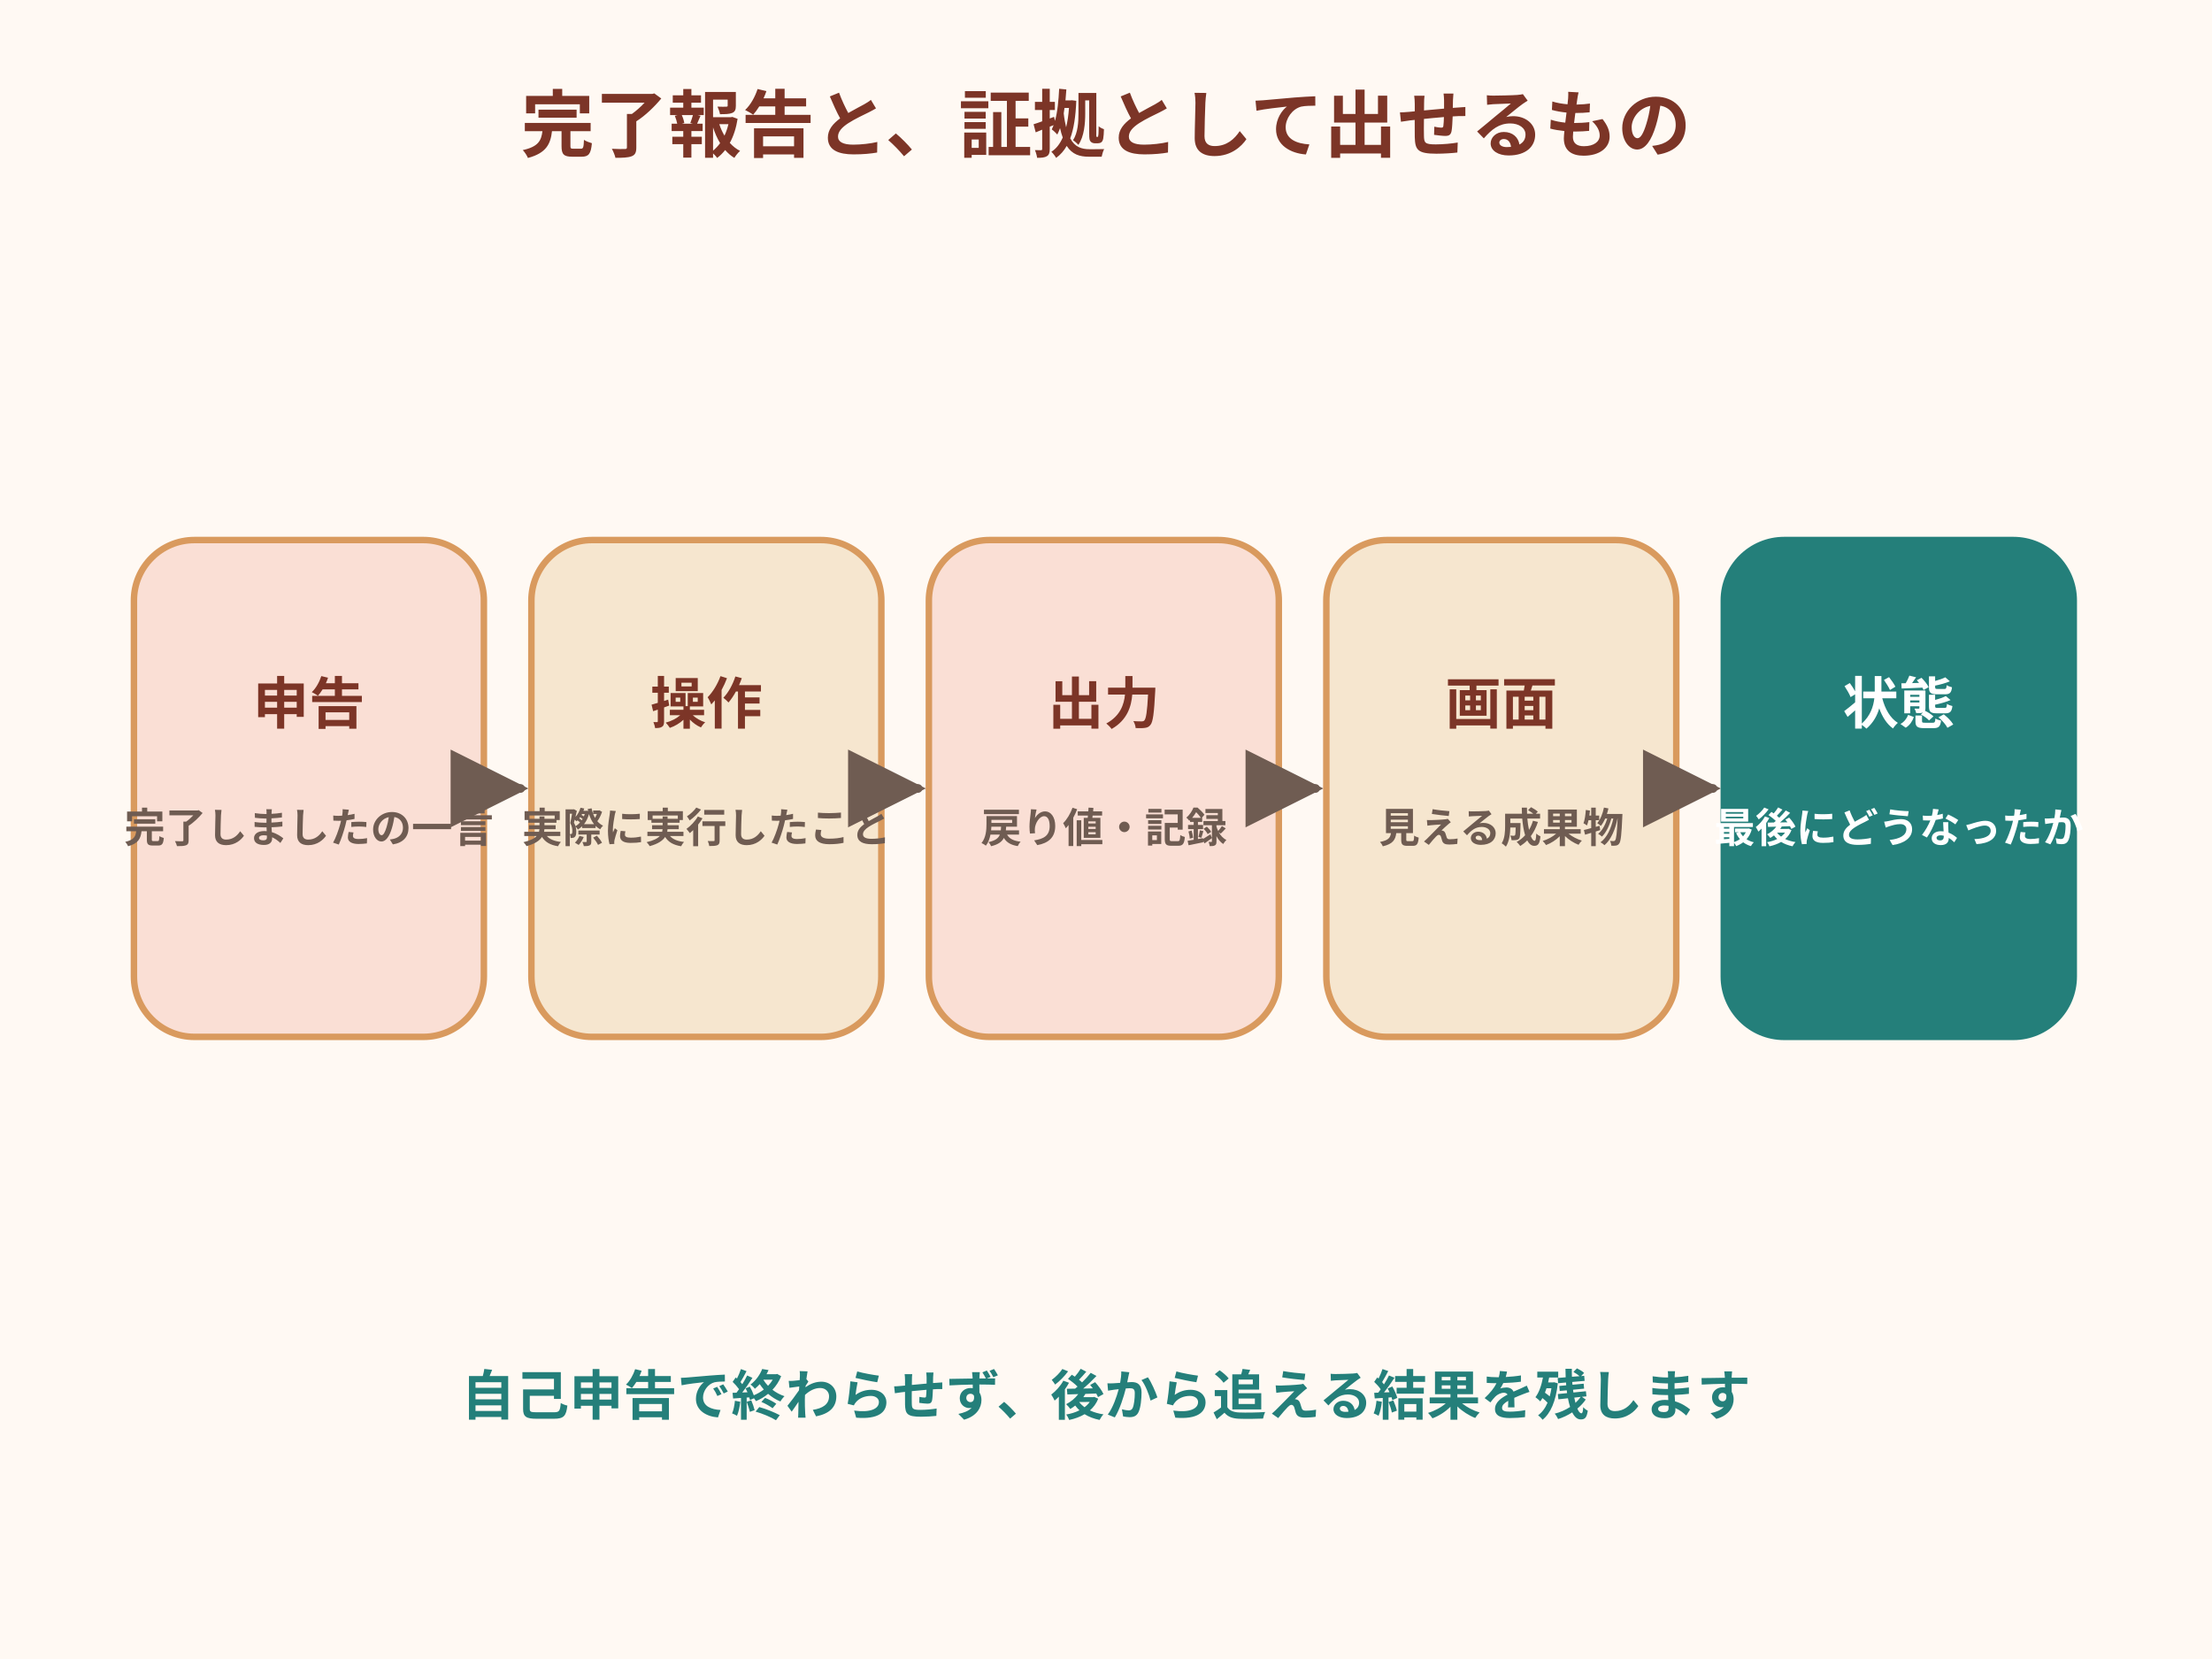
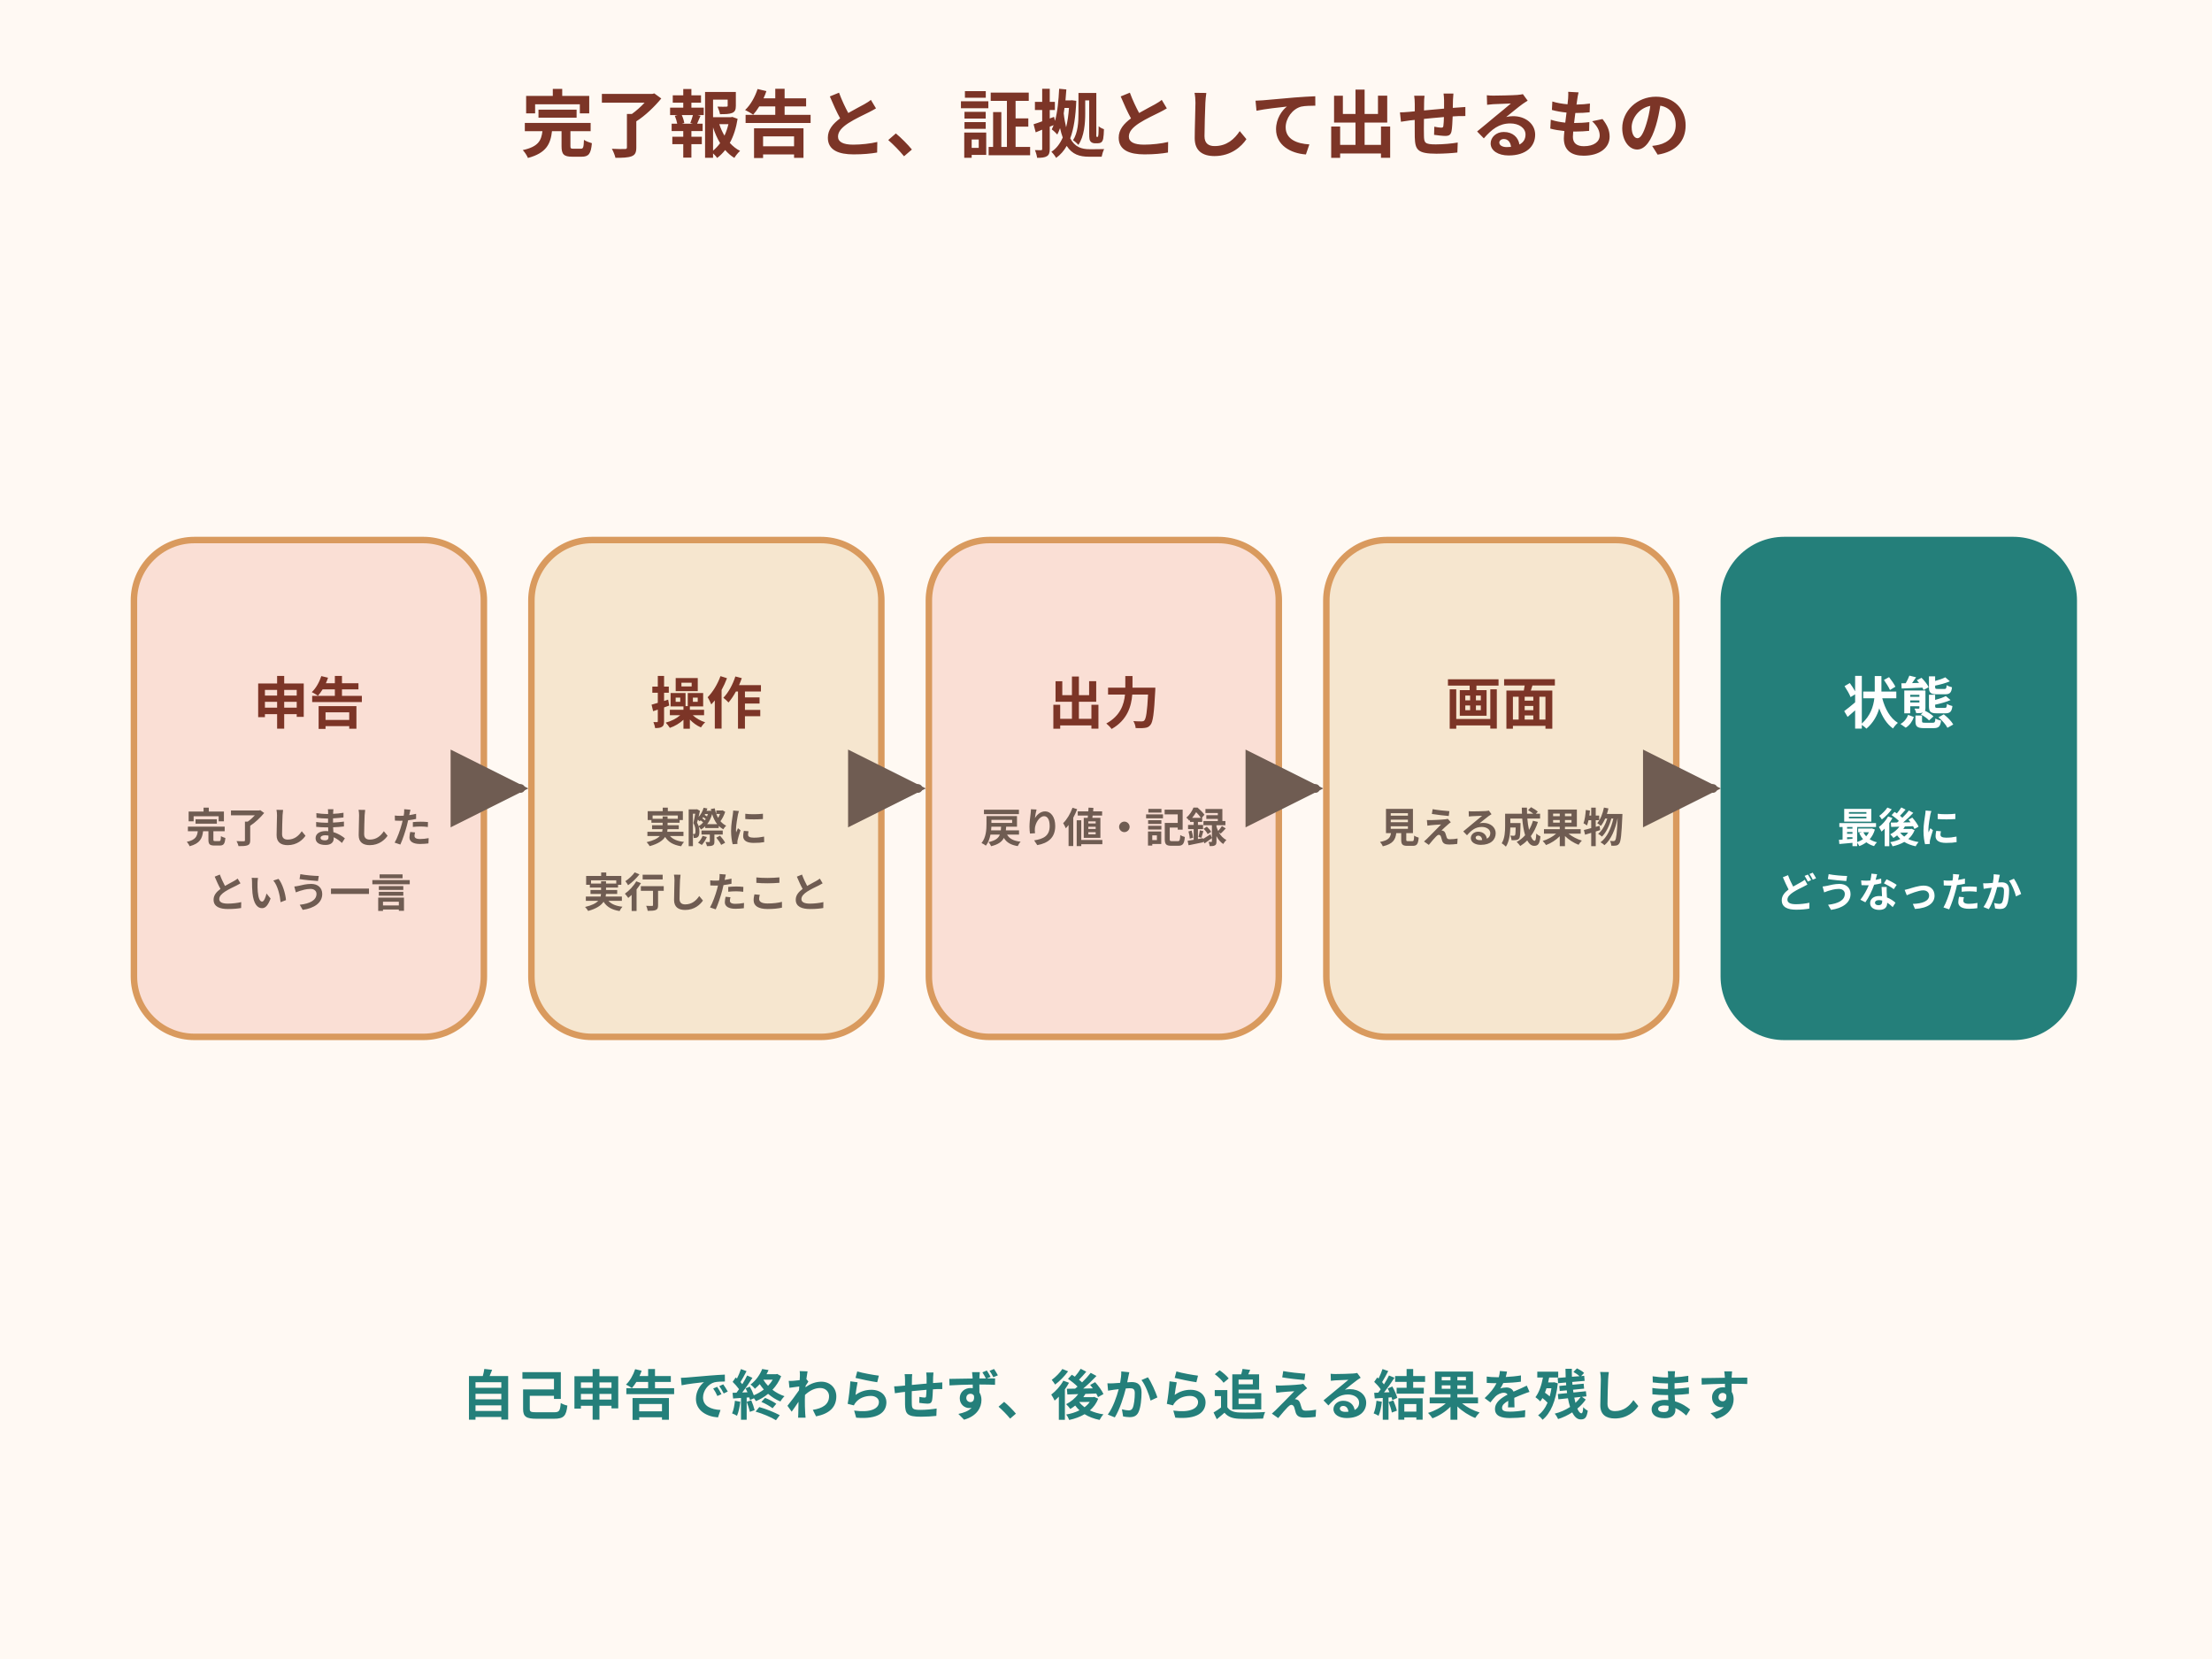
<svg xmlns="http://www.w3.org/2000/svg" width="1024" height="768" viewBox="0 0 1024 768">
  <defs>
    <marker id="arrow" viewBox="0 0 10 10" refX="9" refY="5" markerWidth="9" markerHeight="9" orient="auto-start-reverse">
      <path d="M 0 0 L 10 5 L 0 10 z" fill="context-stroke" />
    </marker>
  </defs>
  <rect width="1024" height="768" fill="#FFF9F3" />
  <text x="512" y="70" text-anchor="middle" font-family="Hiragino Sans, Yu Gothic, sans-serif" font-size="34" font-weight="800" fill="#7C3527">完了報告と、証拠として出せるもの</text>
  <rect x="62" y="250" width="162" height="230" rx="28" fill="#FADFD5" stroke="#D99A5E" stroke-width="3" />
  <text x="143" y="335" text-anchor="middle" font-family="Hiragino Sans, Yu Gothic, sans-serif" font-size="26" font-weight="800" fill="#7C3527">申告</text>
-   <text x="143" y="390" text-anchor="middle" font-family="Hiragino Sans, Yu Gothic, sans-serif" font-size="19" font-weight="600" fill="#6F5C52">完了しましたの一言</text>
+   <text x="143" y="390" text-anchor="middle" font-family="Hiragino Sans, Yu Gothic, sans-serif" font-size="19" font-weight="600" fill="#6F5C52">完了しました</text>
+   <text x="143" y="420" text-anchor="middle" font-family="Hiragino Sans, Yu Gothic, sans-serif" font-size="19" font-weight="600" fill="#6F5C52">という一言</text>
  <line x1="229" y1="365" x2="241" y2="365" stroke="#6F5C52" stroke-width="4" stroke-linecap="round" marker-end="url(#arrow)" />
  <rect x="246" y="250" width="162" height="230" rx="28" fill="#F6E6CF" stroke="#D99A5E" stroke-width="3" />
  <text x="327" y="335" text-anchor="middle" font-family="Hiragino Sans, Yu Gothic, sans-serif" font-size="26" font-weight="800" fill="#7C3527">操作</text>
-   <text x="327" y="390" text-anchor="middle" font-family="Hiragino Sans, Yu Gothic, sans-serif" font-size="19" font-weight="600" fill="#6F5C52">実際に実行したこと</text>
+   <text x="327" y="390" text-anchor="middle" font-family="Hiragino Sans, Yu Gothic, sans-serif" font-size="19" font-weight="600" fill="#6F5C52">実際に</text>
+   <text x="327" y="420" text-anchor="middle" font-family="Hiragino Sans, Yu Gothic, sans-serif" font-size="19" font-weight="600" fill="#6F5C52">実行したこと</text>
  <line x1="413" y1="365" x2="425" y2="365" stroke="#6F5C52" stroke-width="4" stroke-linecap="round" marker-end="url(#arrow)" />
  <rect x="430" y="250" width="162" height="230" rx="28" fill="#FADFD5" stroke="#D99A5E" stroke-width="3" />
  <text x="511" y="335" text-anchor="middle" font-family="Hiragino Sans, Yu Gothic, sans-serif" font-size="26" font-weight="800" fill="#7C3527">出力</text>
  <text x="511" y="390" text-anchor="middle" font-family="Hiragino Sans, Yu Gothic, sans-serif" font-size="19" font-weight="600" fill="#6F5C52">戻り値・記録</text>
  <line x1="597" y1="365" x2="609" y2="365" stroke="#6F5C52" stroke-width="4" stroke-linecap="round" marker-end="url(#arrow)" />
  <rect x="614" y="250" width="162" height="230" rx="28" fill="#F6E6CF" stroke="#D99A5E" stroke-width="3" />
  <text x="695" y="335" text-anchor="middle" font-family="Hiragino Sans, Yu Gothic, sans-serif" font-size="26" font-weight="800" fill="#7C3527">画面</text>
  <text x="695" y="390" text-anchor="middle" font-family="Hiragino Sans, Yu Gothic, sans-serif" font-size="19" font-weight="600" fill="#6F5C52">見える成果物</text>
  <line x1="781" y1="365" x2="793" y2="365" stroke="#6F5C52" stroke-width="4" stroke-linecap="round" marker-end="url(#arrow)" />
  <rect x="798" y="250" width="162" height="230" rx="28" fill="#247F7A" stroke="#247F7A" stroke-width="3" />
  <text x="879" y="335" text-anchor="middle" font-family="Hiragino Sans, Yu Gothic, sans-serif" font-size="26" font-weight="800" fill="#FFFFFF">状態</text>
-   <text x="879" y="390" text-anchor="middle" font-family="Hiragino Sans, Yu Gothic, sans-serif" font-size="19" font-weight="600" fill="#FFFFFF">最後にどうなったか</text>
+   <text x="879" y="390" text-anchor="middle" font-family="Hiragino Sans, Yu Gothic, sans-serif" font-size="19" font-weight="600" fill="#FFFFFF">最後に</text>
+   <text x="879" y="420" text-anchor="middle" font-family="Hiragino Sans, Yu Gothic, sans-serif" font-size="19" font-weight="600" fill="#FFFFFF">どうなったか</text>
  <text x="512" y="655" text-anchor="middle" font-family="Hiragino Sans, Yu Gothic, sans-serif" font-size="25" font-weight="800" fill="#247F7A">自己申告で終わらせず、後から追える結果を残します</text>
</svg>
